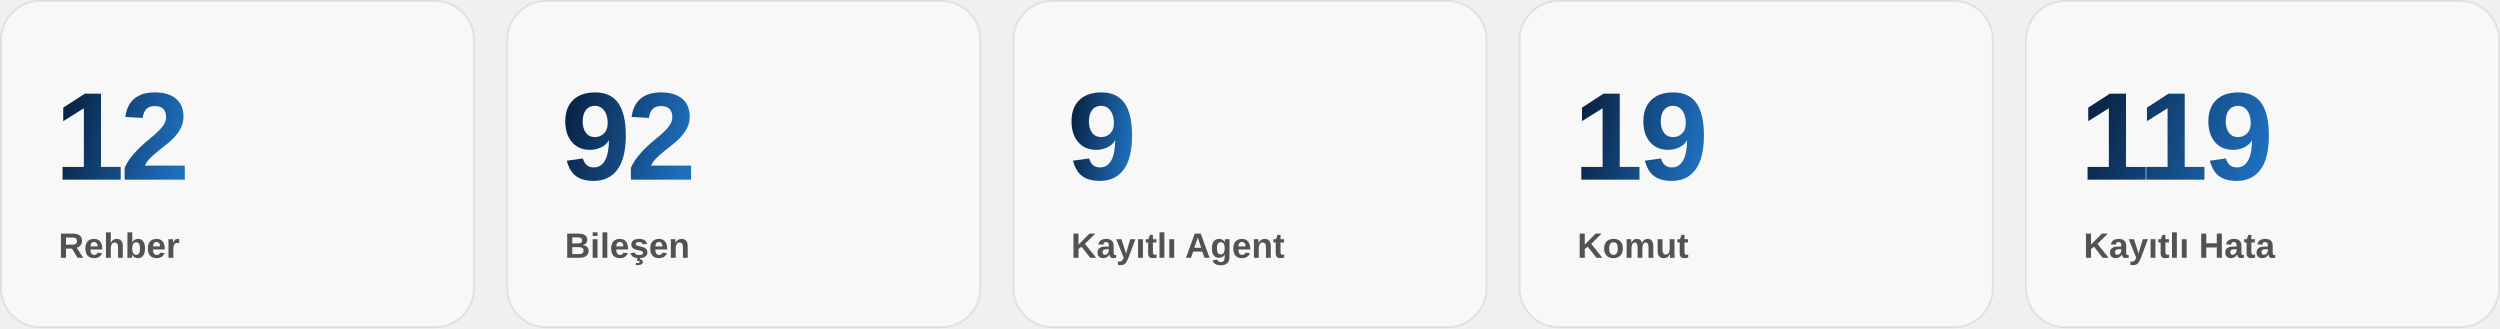
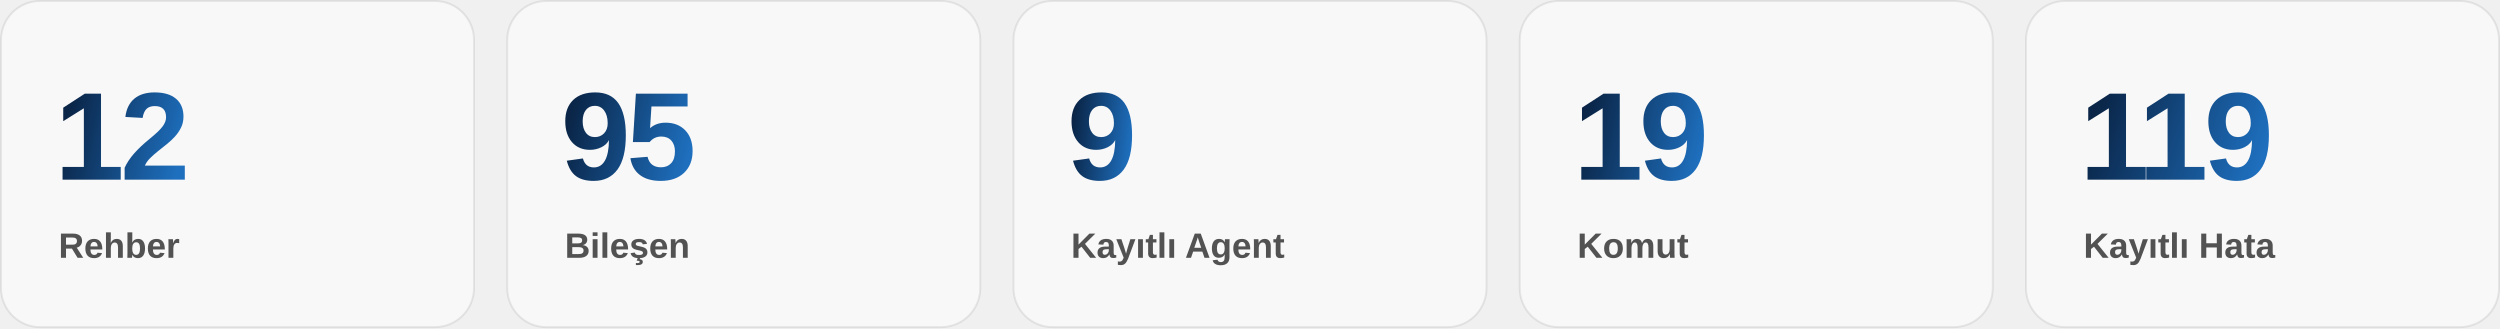
- <svg xmlns="http://www.w3.org/2000/svg" width="1280" height="168" viewBox="0 0 1280 168" role="img" aria-label="12 Rehber, 92 Bileşen, 9 Kayıtlı Agent, 19 Komut, 119 Kayıtlı Hata">
+ <svg xmlns="http://www.w3.org/2000/svg" width="1280" height="168" viewBox="0 0 1280 168" role="img" aria-label="12 Rehber, 95 Bileşen, 9 Kayıtlı Agent, 19 Komut, 119 Kayıtlı Hata">
  <defs>
    <linearGradient id="stat-ink" x1="0.008" y1="0.413" x2="0.992" y2="0.587">
      <stop offset="0%" stop-color="#0a2547" />
      <stop offset="100%" stop-color="#1e6fbe" />
    </linearGradient>
  </defs>
  <g transform="translate(0.0 0)">
    <rect x="0.5" y="0.5" width="242.2" height="167" rx="20" fill="#ffffff" />
    <rect x="0.5" y="0.5" width="242.2" height="167" rx="20" fill="rgb(0,0,0)" fill-opacity="0.03" stroke="rgb(0,0,0)" stroke-opacity="0.08" />
    <text x="28" y="92" font-family="-apple-system, BlinkMacSystemFont, 'Segoe UI', 'Helvetica Neue', Arial, sans-serif" font-size="64" font-weight="800" letter-spacing="-2" fill="url(#stat-ink)">12</text>
    <text x="30" y="132" font-family="-apple-system, BlinkMacSystemFont, 'Segoe UI', 'Helvetica Neue', Arial, sans-serif" font-size="18" font-weight="600" fill="#525252">Rehber</text>
  </g>
  <g transform="translate(259.2 0)">
    <rect x="0.5" y="0.5" width="242.2" height="167" rx="20" fill="#ffffff" />
    <rect x="0.5" y="0.5" width="242.2" height="167" rx="20" fill="rgb(0,0,0)" fill-opacity="0.03" stroke="rgb(0,0,0)" stroke-opacity="0.08" />
-     <text x="28" y="92" font-family="-apple-system, BlinkMacSystemFont, 'Segoe UI', 'Helvetica Neue', Arial, sans-serif" font-size="64" font-weight="800" letter-spacing="-2" fill="url(#stat-ink)">92</text>
+     <text x="28" y="92" font-family="-apple-system, BlinkMacSystemFont, 'Segoe UI', 'Helvetica Neue', Arial, sans-serif" font-size="64" font-weight="800" letter-spacing="-2" fill="url(#stat-ink)">95</text>
    <text x="30" y="132" font-family="-apple-system, BlinkMacSystemFont, 'Segoe UI', 'Helvetica Neue', Arial, sans-serif" font-size="18" font-weight="600" fill="#525252">Bileşen</text>
  </g>
  <g transform="translate(518.4 0)">
    <rect x="0.5" y="0.5" width="242.2" height="167" rx="20" fill="#ffffff" />
    <rect x="0.5" y="0.5" width="242.2" height="167" rx="20" fill="rgb(0,0,0)" fill-opacity="0.03" stroke="rgb(0,0,0)" stroke-opacity="0.08" />
    <text x="28" y="92" font-family="-apple-system, BlinkMacSystemFont, 'Segoe UI', 'Helvetica Neue', Arial, sans-serif" font-size="64" font-weight="800" letter-spacing="-2" fill="url(#stat-ink)">9</text>
    <text x="30" y="132" font-family="-apple-system, BlinkMacSystemFont, 'Segoe UI', 'Helvetica Neue', Arial, sans-serif" font-size="18" font-weight="600" fill="#525252">Kayıtlı Agent</text>
  </g>
  <g transform="translate(777.6 0)">
    <rect x="0.5" y="0.5" width="242.2" height="167" rx="20" fill="#ffffff" />
    <rect x="0.5" y="0.5" width="242.2" height="167" rx="20" fill="rgb(0,0,0)" fill-opacity="0.03" stroke="rgb(0,0,0)" stroke-opacity="0.08" />
    <text x="28" y="92" font-family="-apple-system, BlinkMacSystemFont, 'Segoe UI', 'Helvetica Neue', Arial, sans-serif" font-size="64" font-weight="800" letter-spacing="-2" fill="url(#stat-ink)">19</text>
    <text x="30" y="132" font-family="-apple-system, BlinkMacSystemFont, 'Segoe UI', 'Helvetica Neue', Arial, sans-serif" font-size="18" font-weight="600" fill="#525252">Komut</text>
  </g>
  <g transform="translate(1036.8 0)">
    <rect x="0.5" y="0.5" width="242.2" height="167" rx="20" fill="#ffffff" />
    <rect x="0.5" y="0.5" width="242.2" height="167" rx="20" fill="rgb(0,0,0)" fill-opacity="0.03" stroke="rgb(0,0,0)" stroke-opacity="0.08" />
    <text x="28" y="92" font-family="-apple-system, BlinkMacSystemFont, 'Segoe UI', 'Helvetica Neue', Arial, sans-serif" font-size="64" font-weight="800" letter-spacing="-2" fill="url(#stat-ink)">119</text>
    <text x="30" y="132" font-family="-apple-system, BlinkMacSystemFont, 'Segoe UI', 'Helvetica Neue', Arial, sans-serif" font-size="18" font-weight="600" fill="#525252">Kayıtlı Hata</text>
  </g>
</svg>
